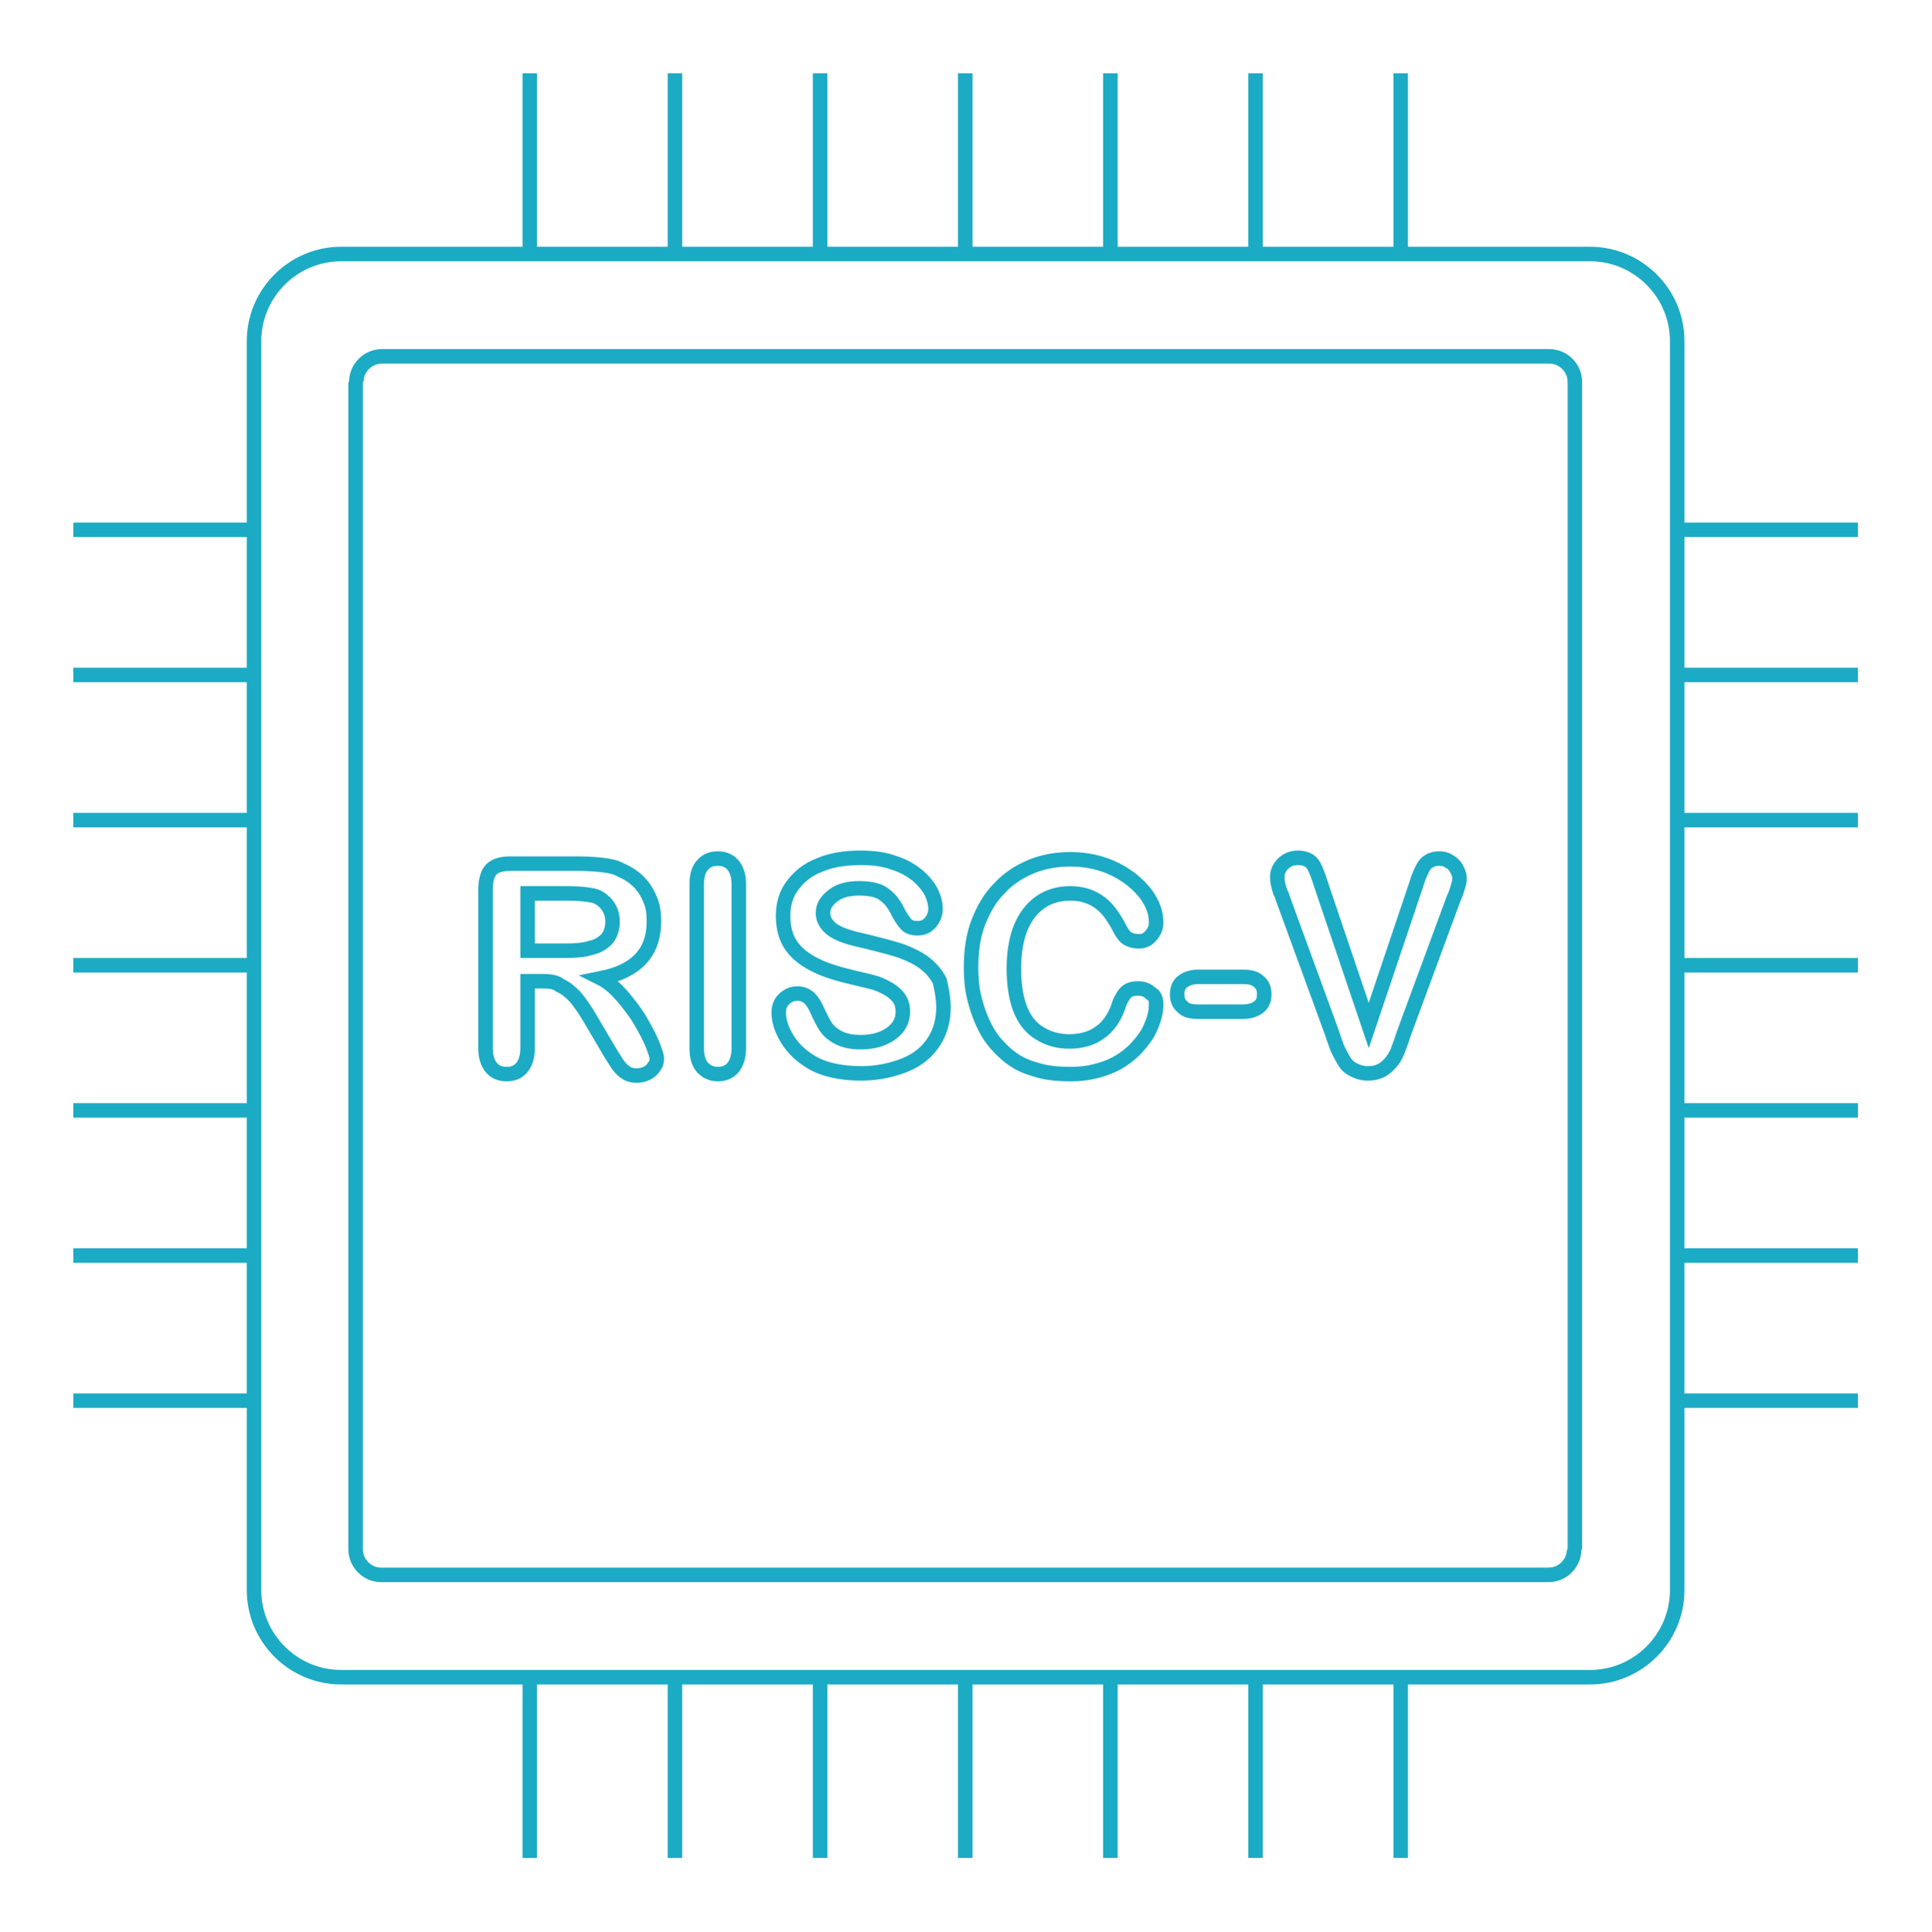
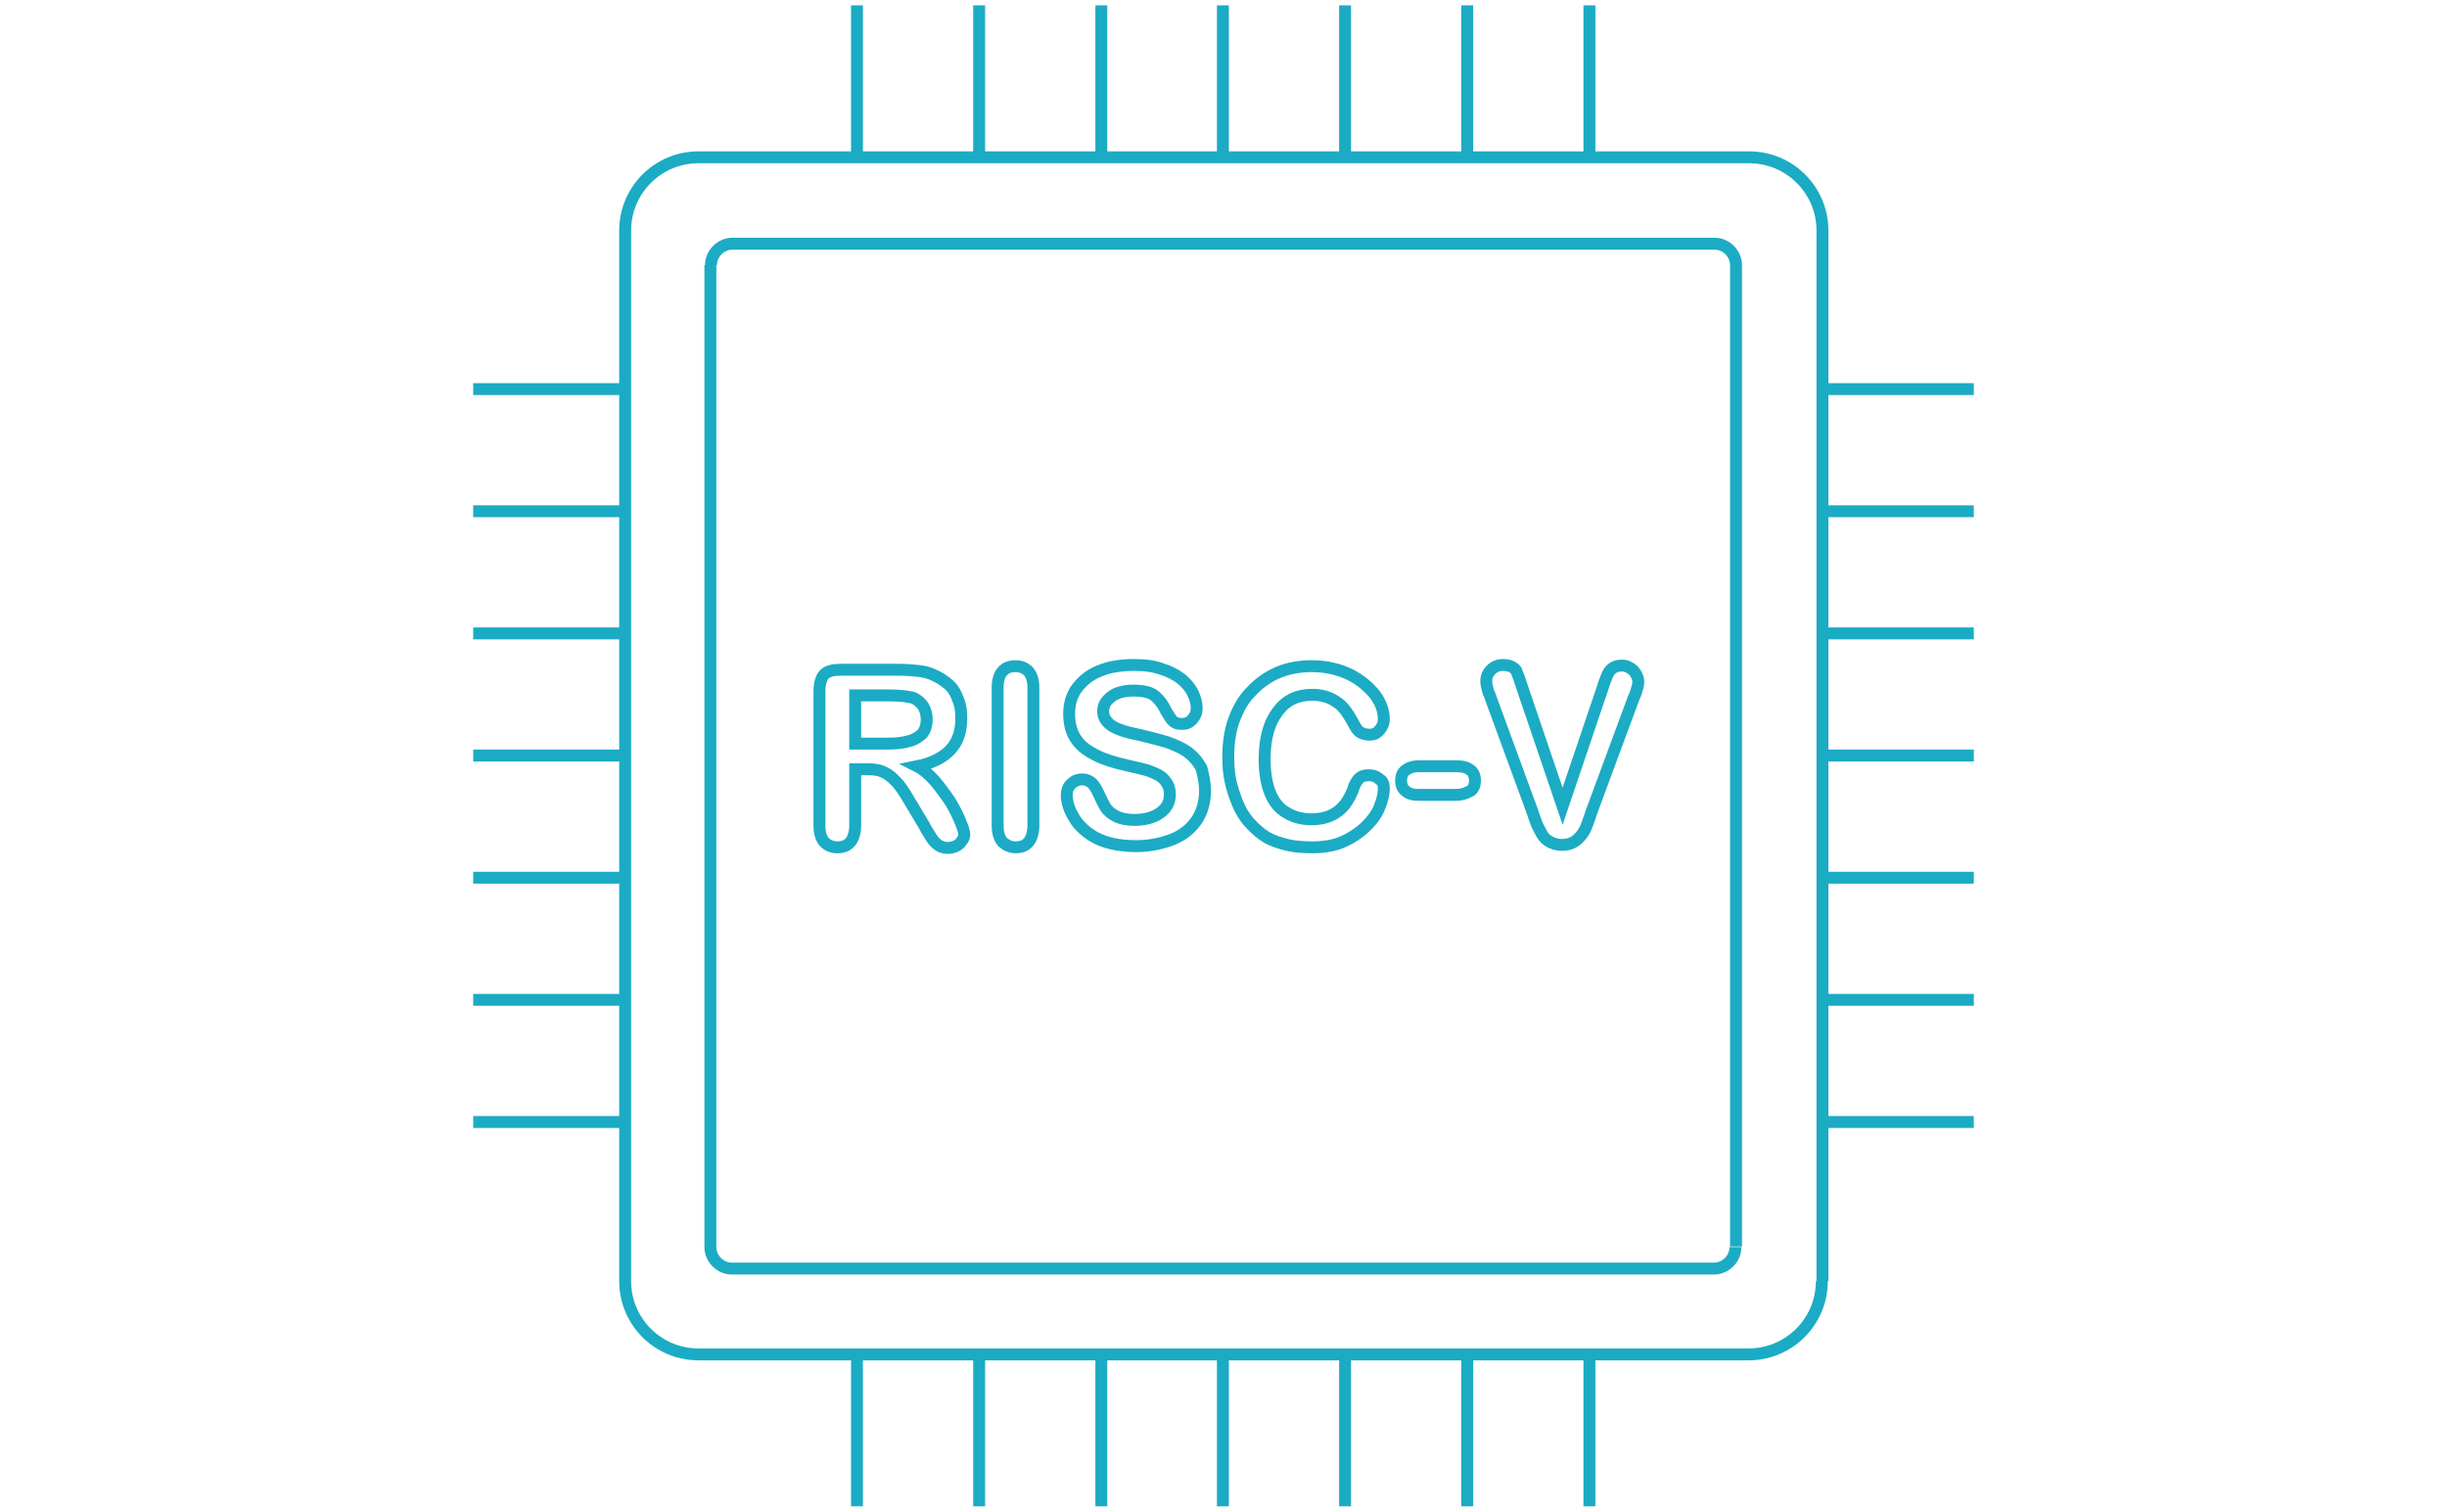
- <svg xmlns="http://www.w3.org/2000/svg" version="1.1" id="Layer_1" x="0px" y="0px" viewBox="0 0 266.1 266.1" style="enable-background:new 0 0 266.1 266.1;" xml:space="preserve">
-   <path id="rv32i-processor-animated-svg" style="fill:none;stroke:#1CABC4;stroke-width:2;stroke-miterlimit:10;" d="M231.1,219.1  c0,6.6-5.4,12-12,12H47c-6.6,0-12-5.4-12-12V47 M35,47c0-6.6,5.4-12,12-12h172.1c6.6,0,12,5.4,12,12v172.1 M217,213.5V52.6  c0-1.9-1.6-3.5-3.5-3.5H52.6c-1.9,0-3.5,1.6-3.5,3.5 M49,52.6v160.9c0,1.9,1.6,3.5,3.5,3.5h160.9c1.9,0,3.5-1.6,3.5-3.5 M133,10.1  V35 M153,10.1V35 M173,10.1V35 M193,10.1V35 M73,10.1V35 M93,10.1V35 M113,10.1V35 M133,231.1V256 M153,231.1V256 M173,231.1V256   M193,231.1V256 M73,231.1V256 M93,231.1V256 M113,231.1V256 M231.1,133H256 M231.1,113H256 M231.1,93H256 M231.1,73H256 M231.1,193  H256 M231.1,173H256 M231.1,153H256 M10.1,133H35 M10.1,113H35 M10.1,93H35 M10.1,73H35 M10.1,193H35 M10.1,173H35 M10.1,153H35   M74.7,135.2h-2v9.2c0,1.2-0.3,2.1-0.8,2.7c-0.5,0.6-1.2,0.9-2.1,0.9s-1.6-0.3-2.1-0.9s-0.8-1.5-0.8-2.6v-22c0-1.2,0.3-2.2,0.8-2.7  c0.6-0.6,1.5-0.8,2.7-0.8h9.4c1.3,0,2.4,0.1,3.3,0.2s1.8,0.3,2.5,0.7c0.9,0.4,1.7,0.9,2.4,1.6c0.7,0.7,1.2,1.5,1.6,2.5  c0.4,0.9,0.5,1.9,0.5,3c0,2.1-0.6,3.8-1.8,5.1c-1.2,1.3-3,2.2-5.5,2.7c1,0.5,2,1.4,2.9,2.4c0.9,1.1,1.8,2.2,2.5,3.4s1.3,2.3,1.7,3.3  c0.4,1,0.6,1.6,0.6,2s-0.1,0.8-0.4,1.1c-0.2,0.4-0.6,0.7-1,0.9s-0.9,0.3-1.4,0.3c-0.7,0-1.2-0.2-1.6-0.5s-0.8-0.7-1.1-1.2  c-0.3-0.5-0.8-1.2-1.3-2.1l-2.3-3.9c-0.8-1.4-1.6-2.5-2.2-3.2c-0.7-0.7-1.3-1.2-2-1.5C76.6,135.3,75.8,135.2,74.7,135.2z   M78.1,123.1h-5.4v7.9h5.2c1.4,0,2.6-0.1,3.5-0.4c1-0.2,1.7-0.7,2.2-1.2c0.5-0.6,0.8-1.4,0.8-2.4c0-0.8-0.2-1.5-0.6-2.1  s-1-1.1-1.7-1.4C81.4,123.3,80.1,123.1,78.1,123.1z M96,144.4v-22.6c0-1.2,0.3-2.1,0.8-2.6c0.5-0.6,1.2-0.9,2.1-0.9s1.6,0.3,2.1,0.9  s0.8,1.5,0.8,2.6v22.6c0,1.2-0.3,2.1-0.8,2.7c-0.5,0.6-1.2,0.9-2.1,0.9c-0.8,0-1.5-0.3-2.1-0.9C96.2,146.4,96,145.5,96,144.4z   M130,138.8c0,1.7-0.4,3.3-1.3,4.7c-0.9,1.4-2.2,2.5-3.9,3.2s-3.8,1.2-6.1,1.2c-2.8,0-5.2-0.5-7-1.6c-1.3-0.8-2.4-1.8-3.2-3.1  s-1.2-2.5-1.2-3.7c0-0.7,0.2-1.3,0.7-1.8s1.1-0.8,1.9-0.8c0.6,0,1.1,0.2,1.6,0.6c0.4,0.4,0.8,1,1.1,1.7c0.4,0.9,0.8,1.7,1.2,2.3  s1,1.1,1.8,1.5s1.8,0.6,3,0.6c1.7,0,3.1-0.4,4.2-1.2s1.6-1.8,1.6-3c0-1-0.3-1.7-0.9-2.3c-0.6-0.6-1.3-1-2.2-1.4s-2.1-0.6-3.7-1  c-2.1-0.5-3.8-1-5.2-1.7s-2.5-1.5-3.3-2.6s-1.2-2.5-1.2-4.2c0-1.6,0.4-3,1.3-4.2c0.9-1.2,2.1-2.2,3.7-2.8c1.6-0.7,3.5-1,5.7-1  c1.8,0,3.3,0.2,4.6,0.7c1.3,0.4,2.3,1,3.2,1.7c0.8,0.7,1.5,1.5,1.9,2.3s0.6,1.6,0.6,2.3s-0.2,1.3-0.7,1.9c-0.5,0.6-1.1,0.8-1.8,0.8  s-1.2-0.2-1.5-0.5s-0.7-0.9-1.1-1.6c-0.5-1.1-1.1-1.9-1.9-2.5c-0.7-0.6-1.9-0.9-3.5-0.9c-1.5,0-2.7,0.3-3.6,1  c-0.9,0.7-1.4,1.4-1.4,2.4c0,0.6,0.2,1.1,0.5,1.5s0.7,0.8,1.3,1.1c0.5,0.3,1.1,0.5,1.7,0.7c0.6,0.2,1.5,0.4,2.8,0.7  c1.6,0.4,3.1,0.8,4.4,1.2c1.3,0.5,2.4,1,3.3,1.7c0.9,0.7,1.6,1.5,2.1,2.5C129.7,136.2,130,137.4,130,138.8z M159.3,138.4  c0,0.9-0.2,1.9-0.7,3c-0.4,1.1-1.2,2.1-2.1,3.1c-1,1-2.2,1.9-3.7,2.5s-3.2,1-5.2,1c-1.5,0-2.9-0.1-4.1-0.4c-1.2-0.3-2.4-0.7-3.4-1.3  s-1.9-1.4-2.8-2.4c-0.8-0.9-1.4-1.9-1.9-3s-0.9-2.3-1.2-3.6s-0.4-2.6-0.4-4c0-2.3,0.3-4.4,1-6.2s1.6-3.4,2.9-4.7  c1.2-1.3,2.7-2.3,4.4-3s3.5-1,5.4-1c2.3,0,4.4,0.5,6.2,1.4s3.2,2.1,4.2,3.4c1,1.4,1.4,2.6,1.4,3.9c0,0.7-0.2,1.2-0.7,1.8  s-1,0.8-1.7,0.8s-1.3-0.2-1.7-0.5s-0.8-1-1.2-1.8c-0.8-1.4-1.6-2.5-2.7-3.2c-1-0.7-2.3-1.1-3.8-1.1c-2.4,0-4.3,0.9-5.7,2.7  s-2.1,4.4-2.1,7.7c0,2.2,0.3,4.1,0.9,5.6c0.6,1.5,1.5,2.6,2.7,3.3c1.1,0.7,2.5,1.1,4,1.1c1.7,0,3.1-0.4,4.2-1.2c1.2-0.8,2-2,2.6-3.6  c0.2-0.8,0.6-1.4,0.9-1.8c0.4-0.5,1-0.7,1.8-0.7c0.7,0,1.3,0.2,1.8,0.7C159.1,137.1,159.3,137.7,159.3,138.4z M171.2,139.4H165  c-0.9,0-1.7-0.2-2.1-0.7c-0.5-0.4-0.7-1-0.7-1.7s0.2-1.3,0.7-1.7s1.2-0.7,2.2-0.7h6.2c1,0,1.7,0.2,2.2,0.7c0.5,0.4,0.7,1,0.7,1.7  s-0.2,1.3-0.7,1.7C172.9,139.2,172.1,139.4,171.2,139.4z M182.1,122.1l6.5,19.2l6.5-19.3c0.3-1,0.6-1.7,0.8-2.1  c0.2-0.4,0.4-0.8,0.8-1.1c0.4-0.3,0.9-0.5,1.6-0.5c0.5,0,1,0.1,1.4,0.4c0.4,0.2,0.8,0.6,1,1s0.4,0.8,0.4,1.2c0,0.3,0,0.6-0.1,0.9  s-0.2,0.7-0.3,1s-0.2,0.6-0.4,1l-6.9,18.7c-0.2,0.7-0.5,1.4-0.7,2s-0.5,1.2-0.9,1.7s-0.8,0.9-1.3,1.2s-1.2,0.5-2,0.5s-1.4-0.2-2-0.5  s-1-0.7-1.3-1.2s-0.6-1.1-0.9-1.7c-0.2-0.6-0.5-1.3-0.7-2l-6.8-18.6c-0.1-0.3-0.2-0.7-0.4-1c-0.1-0.3-0.2-0.7-0.3-1.1  s-0.1-0.7-0.1-1c0-0.7,0.3-1.3,0.8-1.8s1.2-0.8,2-0.8c1,0,1.7,0.3,2.1,0.9C181.3,119.7,181.7,120.8,182.1,122.1z" />
+ <svg xmlns="http://www.w3.org/2000/svg" version="1.1" id="Layer_1" x="0px" y="0px" viewBox="0 0 410.6 253.7" style="enable-background:new 0 0 410.6 253.7;" xml:space="preserve">
+   <path id="rv32i-processor-animated-svg" style="fill:none;stroke:#1CABC4;stroke-width:2;stroke-miterlimit:10;" d="M305.7,215  c0,6.8-5.5,12.3-12.3,12.3H117.2c-6.8,0-12.3-5.5-12.3-12.3V38.7 M104.9,38.7c0-6.8,5.5-12.3,12.3-12.3h176.3  c6.8,0,12.3,5.5,12.3,12.3V215 M291.3,209.2V44.5c0-1.9-1.6-3.6-3.6-3.6H122.9c-1.9,0-3.6,1.6-3.6,3.6 M119.2,44.5v164.8  c0,1.9,1.6,3.6,3.6,3.6h164.8c1.9,0,3.6-1.6,3.6-3.6 M205.2,0.9v25.5 M225.7,0.9v25.5 M246.2,0.9v25.5 M266.7,0.9v25.5 M143.8,0.9  v25.5 M164.3,0.9v25.5 M184.8,0.9v25.5 M205.2,227.3v25.5 M225.7,227.3v25.5 M246.2,227.3v25.5 M266.7,227.3v25.5 M143.8,227.3v25.5   M164.3,227.3v25.5 M184.8,227.3v25.5 M305.7,126.8h25.5 M305.7,106.3h25.5 M305.7,85.8h25.5 M305.7,65.3h25.5 M305.7,188.3h25.5   M305.7,167.8h25.5 M305.7,147.3h25.5 M79.4,126.8h25.5 M79.4,106.3h25.5 M79.4,85.8h25.5 M79.4,65.3h25.5 M79.4,188.3h25.5   M79.4,167.8h25.5 M79.4,147.3h25.5 M145.5,129.1h-2v9.4c0,1.2-0.3,2.2-0.8,2.8c-0.5,0.6-1.2,0.9-2.2,0.9c-0.9,0-1.6-0.3-2.2-0.9  c-0.5-0.6-0.8-1.5-0.8-2.7V116c0-1.2,0.3-2.3,0.8-2.8c0.6-0.6,1.5-0.8,2.8-0.8h9.6c1.3,0,2.5,0.1,3.4,0.2c0.9,0.1,1.8,0.3,2.6,0.7  c0.9,0.4,1.7,0.9,2.5,1.6s1.2,1.5,1.6,2.6c0.4,0.9,0.5,1.9,0.5,3.1c0,2.2-0.6,3.9-1.8,5.2c-1.2,1.3-3.1,2.3-5.6,2.8  c1,0.5,2,1.4,3,2.5c0.9,1.1,1.8,2.3,2.6,3.5c0.7,1.2,1.3,2.4,1.7,3.4c0.4,1,0.6,1.6,0.6,2s-0.1,0.8-0.4,1.1c-0.2,0.4-0.6,0.7-1,0.9  s-0.9,0.3-1.4,0.3c-0.7,0-1.2-0.2-1.6-0.5c-0.4-0.3-0.8-0.7-1.1-1.2c-0.3-0.5-0.8-1.2-1.3-2.2l-2.4-4c-0.8-1.4-1.6-2.6-2.3-3.3  c-0.7-0.7-1.3-1.2-2-1.5C147.5,129.2,146.7,129.1,145.5,129.1z M149,116.7h-5.5v8.1h5.3c1.4,0,2.7-0.1,3.6-0.4  c1-0.2,1.7-0.7,2.3-1.2c0.5-0.6,0.8-1.4,0.8-2.5c0-0.8-0.2-1.5-0.6-2.2c-0.4-0.6-1-1.1-1.7-1.4C152.4,116.9,151.1,116.7,149,116.7z   M167.4,138.5v-23.1c0-1.2,0.3-2.2,0.8-2.7c0.5-0.6,1.2-0.9,2.2-0.9c0.9,0,1.6,0.3,2.2,0.9c0.5,0.6,0.8,1.5,0.8,2.7v23.1  c0,1.2-0.3,2.2-0.8,2.8c-0.5,0.6-1.2,0.9-2.2,0.9c-0.8,0-1.5-0.3-2.2-0.9C167.6,140.5,167.4,139.6,167.4,138.5z M202.2,132.7  c0,1.7-0.4,3.4-1.3,4.8s-2.3,2.6-4,3.3c-1.7,0.7-3.9,1.2-6.2,1.2c-2.9,0-5.3-0.5-7.2-1.6c-1.3-0.8-2.5-1.8-3.3-3.2  c-0.8-1.3-1.2-2.6-1.2-3.8c0-0.7,0.2-1.3,0.7-1.8s1.1-0.8,1.9-0.8c0.6,0,1.1,0.2,1.6,0.6c0.4,0.4,0.8,1,1.1,1.7  c0.4,0.9,0.8,1.7,1.2,2.4c0.4,0.6,1,1.1,1.8,1.5s1.8,0.6,3.1,0.6c1.7,0,3.2-0.4,4.3-1.2c1.1-0.8,1.6-1.8,1.6-3.1  c0-1-0.3-1.7-0.9-2.4s-1.3-1-2.3-1.4c-0.9-0.4-2.2-0.6-3.8-1c-2.2-0.5-3.9-1-5.3-1.7c-1.4-0.7-2.6-1.5-3.4-2.7  c-0.8-1.1-1.2-2.6-1.2-4.3c0-1.6,0.4-3.1,1.3-4.3s2.2-2.3,3.8-2.9c1.6-0.7,3.6-1,5.8-1c1.8,0,3.4,0.2,4.7,0.7c1.3,0.4,2.4,1,3.3,1.7  c0.8,0.7,1.5,1.5,1.9,2.4s0.6,1.6,0.6,2.4s-0.2,1.3-0.7,1.9c-0.5,0.6-1.1,0.8-1.8,0.8s-1.2-0.2-1.5-0.5c-0.3-0.3-0.7-0.9-1.1-1.6  c-0.5-1.1-1.1-1.9-1.9-2.6c-0.7-0.6-1.9-0.9-3.6-0.9c-1.5,0-2.8,0.3-3.7,1c-0.9,0.7-1.4,1.4-1.4,2.5c0,0.6,0.2,1.1,0.5,1.5  c0.3,0.4,0.7,0.8,1.3,1.1c0.5,0.3,1.1,0.5,1.7,0.7s1.5,0.4,2.9,0.7c1.6,0.4,3.2,0.8,4.5,1.2c1.3,0.5,2.5,1,3.4,1.7  c0.9,0.7,1.6,1.5,2.2,2.6C201.9,130.1,202.2,131.3,202.2,132.7z M232.2,132.3c0,0.9-0.2,1.9-0.7,3.1c-0.4,1.1-1.2,2.2-2.2,3.2  c-1,1-2.3,1.9-3.8,2.6s-3.3,1-5.3,1c-1.5,0-3-0.1-4.2-0.4c-1.2-0.3-2.5-0.7-3.5-1.3c-1-0.6-1.9-1.4-2.9-2.5  c-0.8-0.9-1.4-1.9-1.9-3.1s-0.9-2.4-1.2-3.7c-0.3-1.3-0.4-2.7-0.4-4.1c0-2.4,0.3-4.5,1-6.4c0.7-1.8,1.6-3.5,3-4.8  c1.2-1.3,2.8-2.4,4.5-3.1c1.7-0.7,3.6-1,5.5-1c2.4,0,4.5,0.5,6.4,1.4c1.8,0.9,3.3,2.2,4.3,3.5c1,1.4,1.4,2.7,1.4,4  c0,0.7-0.2,1.2-0.7,1.8s-1,0.8-1.7,0.8c-0.7,0-1.3-0.2-1.7-0.5c-0.4-0.3-0.8-1-1.2-1.8c-0.8-1.4-1.6-2.6-2.8-3.3  c-1-0.7-2.4-1.1-3.9-1.1c-2.5,0-4.4,0.9-5.8,2.8c-1.4,1.8-2.2,4.5-2.2,7.9c0,2.3,0.3,4.2,0.9,5.7c0.6,1.5,1.5,2.7,2.8,3.4  c1.1,0.7,2.6,1.1,4.1,1.1c1.7,0,3.2-0.4,4.3-1.2c1.2-0.8,2-2,2.7-3.7c0.2-0.8,0.6-1.4,0.9-1.8c0.4-0.5,1-0.7,1.8-0.7  c0.7,0,1.3,0.2,1.8,0.7C232,131,232.2,131.6,232.2,132.3z M244.4,133.4H238c-0.9,0-1.7-0.2-2.2-0.7c-0.5-0.4-0.7-1-0.7-1.7  c0-0.7,0.2-1.3,0.7-1.7c0.5-0.4,1.2-0.7,2.3-0.7h6.4c1,0,1.7,0.2,2.3,0.7c0.5,0.4,0.7,1,0.7,1.7c0,0.7-0.2,1.3-0.7,1.7  C246.1,133.1,245.3,133.4,244.4,133.4z M255.5,115.6l6.7,19.7l6.7-19.8c0.3-1,0.6-1.7,0.8-2.2c0.2-0.4,0.4-0.8,0.8-1.1  c0.4-0.3,0.9-0.5,1.6-0.5c0.5,0,1,0.1,1.4,0.4c0.4,0.2,0.8,0.6,1,1c0.2,0.4,0.4,0.8,0.4,1.2c0,0.3,0,0.6-0.1,0.9  c-0.1,0.3-0.2,0.7-0.3,1c-0.1,0.3-0.2,0.6-0.4,1l-7.1,19.2c-0.2,0.7-0.5,1.4-0.7,2c-0.2,0.6-0.5,1.2-0.9,1.7  c-0.4,0.5-0.8,0.9-1.3,1.2c-0.5,0.3-1.2,0.5-2,0.5s-1.4-0.2-2-0.5c-0.6-0.3-1-0.7-1.3-1.2c-0.3-0.5-0.6-1.1-0.9-1.7  c-0.2-0.6-0.5-1.3-0.7-2l-7-19.1c-0.1-0.3-0.2-0.7-0.4-1c-0.1-0.3-0.2-0.7-0.3-1.1c-0.1-0.4-0.1-0.7-0.1-1c0-0.7,0.3-1.3,0.8-1.8  s1.2-0.8,2-0.8c1,0,1.7,0.3,2.2,0.9C254.7,113.2,255.1,114.3,255.5,115.6z" />
</svg>
